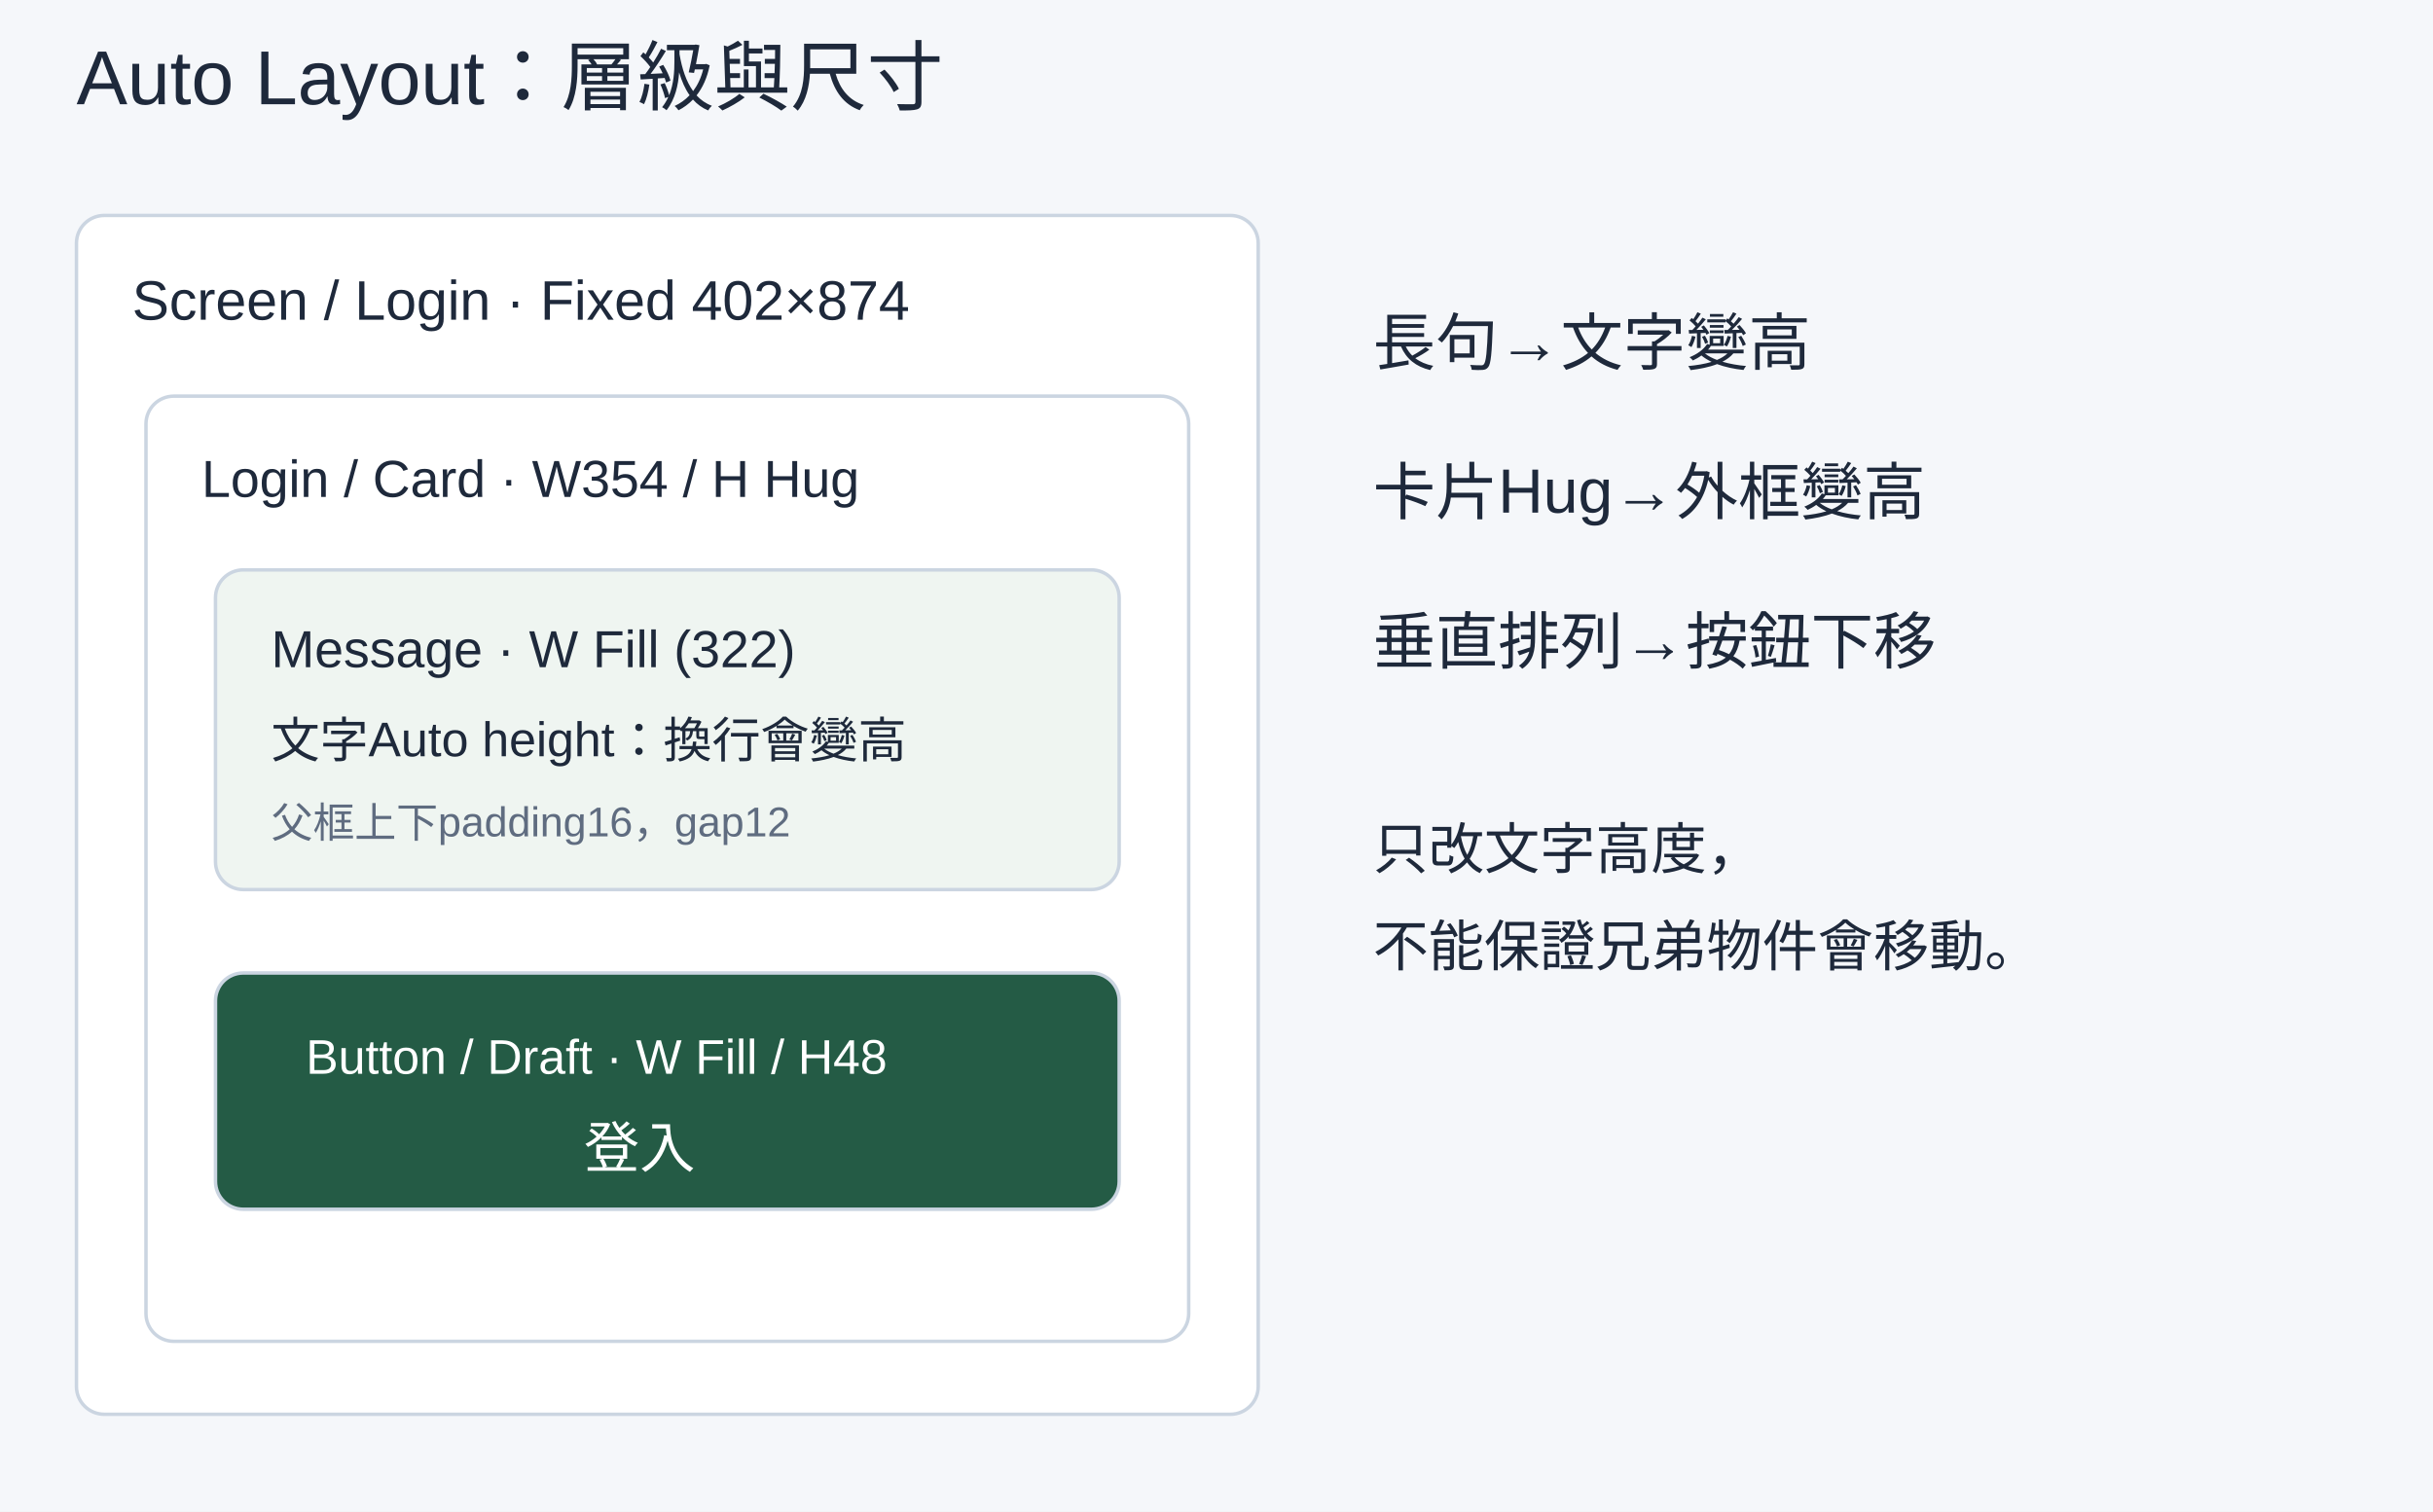
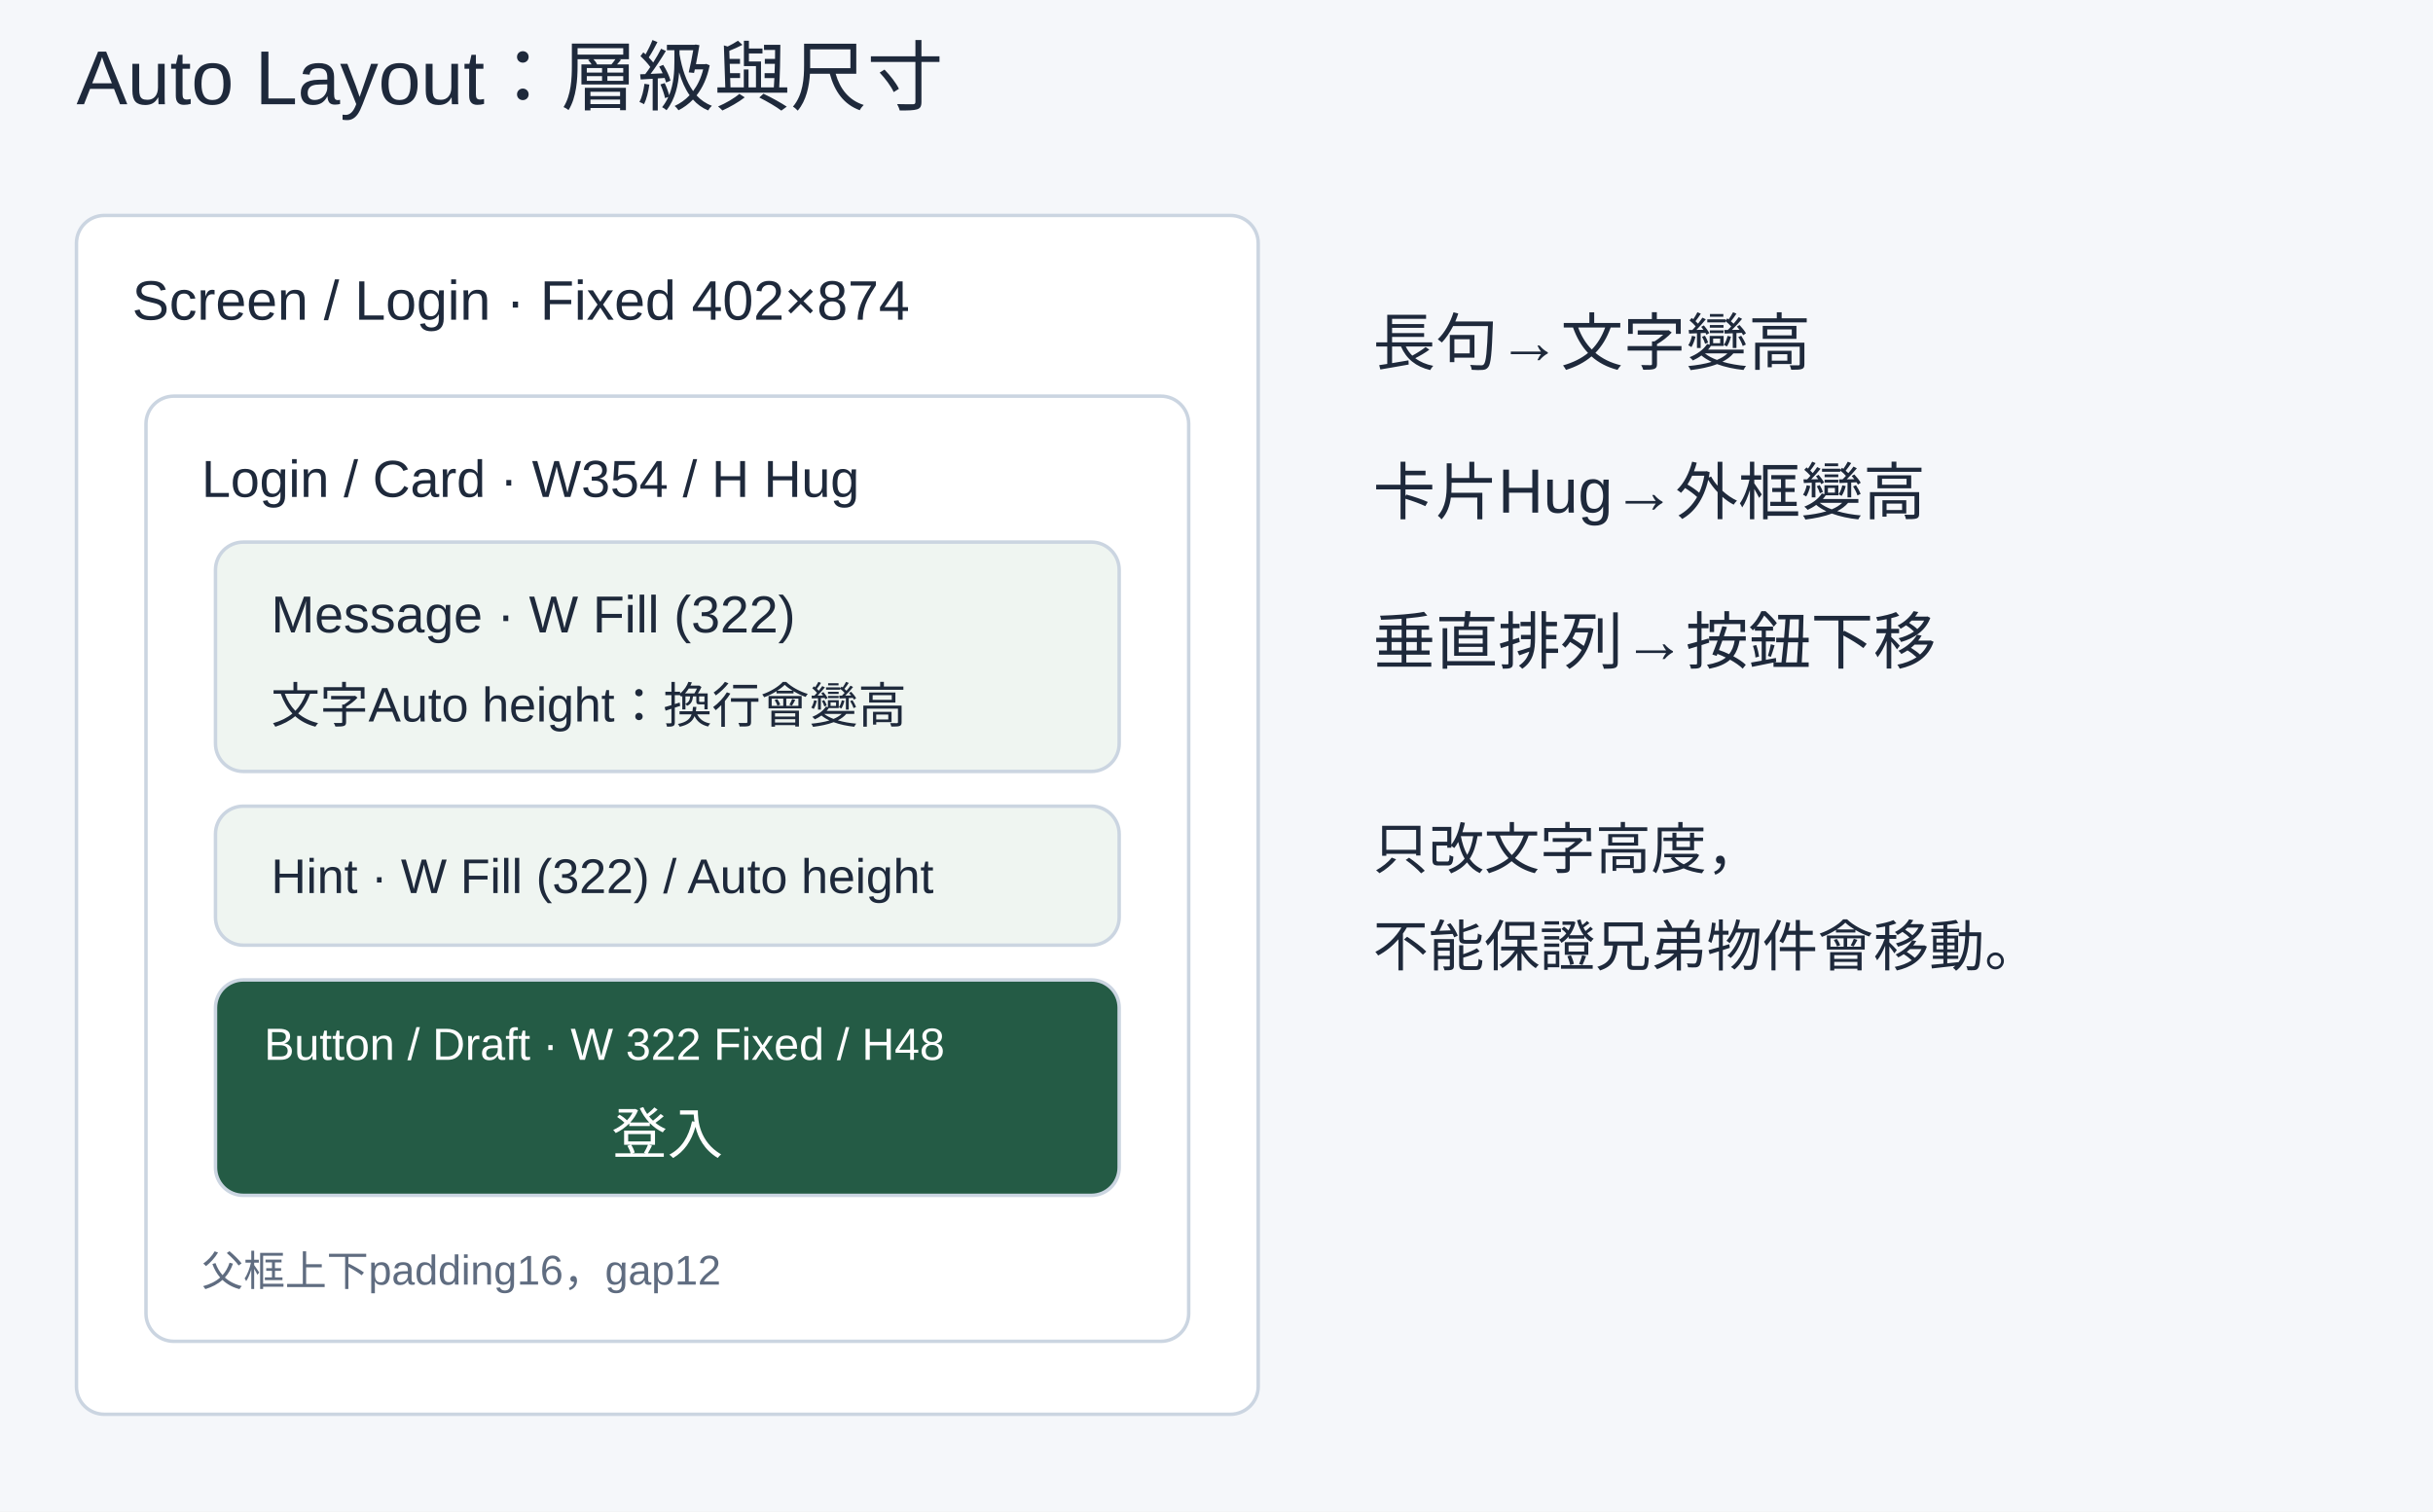
<svg xmlns="http://www.w3.org/2000/svg" width="700" height="435" viewBox="0 0 700 435" role="img">
  <style>text{font-family:Arial,"Noto Sans TC","PingFang TC",sans-serif;fill:#1E293B}.muted{fill:#5F6C80}.white{fill:white}</style>
  <rect width="100%" height="100%" fill="#F5F7FA" />
  <text x="22" y="30" font-size="22" class="">Auto Layout：層級與尺寸</text>
  <rect x="22" y="62" width="340" height="345" rx="8" fill="#FFFFFF" stroke="#CBD5E1" />
  <text x="38" y="92" font-size="16" class="">Screen / Login · Fixed 402×874</text>
  <rect x="42" y="114" width="300" height="272" rx="8" fill="#FFFFFF" stroke="#CBD5E1" />
  <text x="58" y="143" font-size="15" class="">Login / Card · W354 / H Hug</text>
-   <rect x="62" y="164" width="260" height="92" rx="8" fill="#EFF5F1" stroke="#CBD5E1" />
-   <text x="78" y="192" font-size="15" class="">Message · W Fill (322)</text>
-   <text x="78" y="218" font-size="14" class="">文字Auto height：換行會變高</text>
-   <text x="78" y="241" font-size="12" class="muted">父框上下padding16，gap12</text>
-   <rect x="62" y="280" width="260" height="68" rx="8" fill="#245B45" stroke="#CBD5E1" />
-   <text x="88" y="309" font-size="14" class="white">Button / Draft · W Fill / H48</text>
-   <text x="168" y="336" font-size="16" class="white">登入</text>
+   <rect x="62" y="156" width="260" height="66" rx="8" fill="#EFF5F1" stroke="#CBD5E1" />
+   <text x="78" y="182" font-size="15" class="">Message · W Fill (322)</text>
+   <text x="78" y="208" font-size="14" class="">文字Auto height：換行會變高</text>
+   <rect x="62" y="232" width="260" height="40" rx="8" fill="#EFF5F1" stroke="#CBD5E1" />
+   <text x="78" y="257" font-size="14" class="">Hint · W Fill (322) / Auto height</text>
+   <rect x="62" y="282" width="260" height="62" rx="8" fill="#245B45" stroke="#CBD5E1" />
+   <text x="76" y="305" font-size="13" class="white">Button / Draft · W 322 Fixed / H48</text>
+   <text x="176" y="332" font-size="16" class="white">登入</text>
+   <text x="58" y="370" font-size="12" class="muted">父框上下padding16，gap12</text>
  <text x="395" y="105" font-size="18" class="">長句→文字變高</text>
  <text x="395" y="148" font-size="18" class="">卡片Hug→外框變高</text>
  <text x="395" y="191" font-size="18" class="">垂直排列→按鈕下移</text>
  <text x="395" y="250" font-size="16" class="">只改文字高度，</text>
  <text x="395" y="278" font-size="16" class="">不能保證兄弟物件會移動。</text>
</svg>
